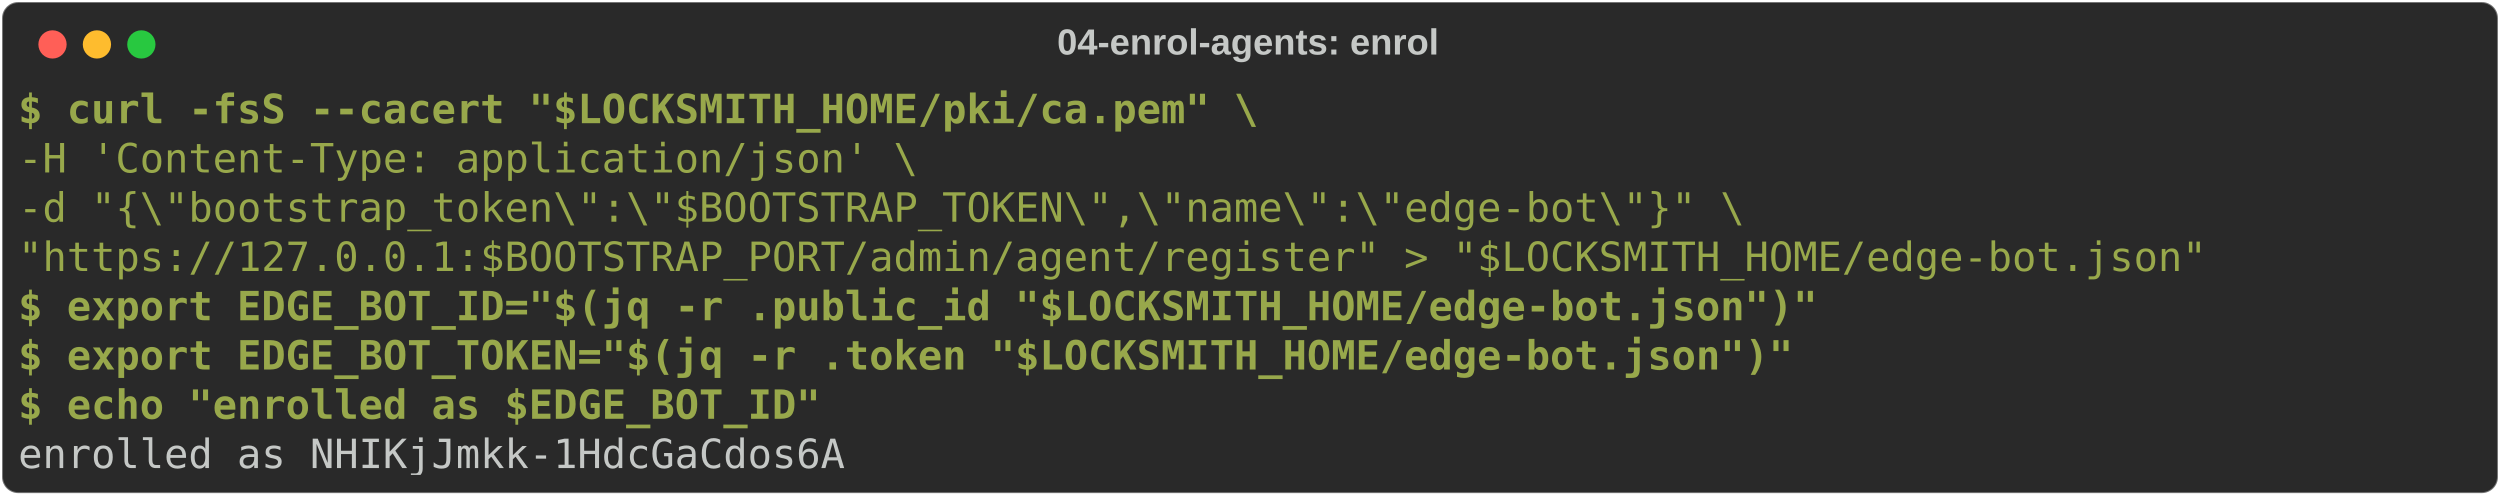
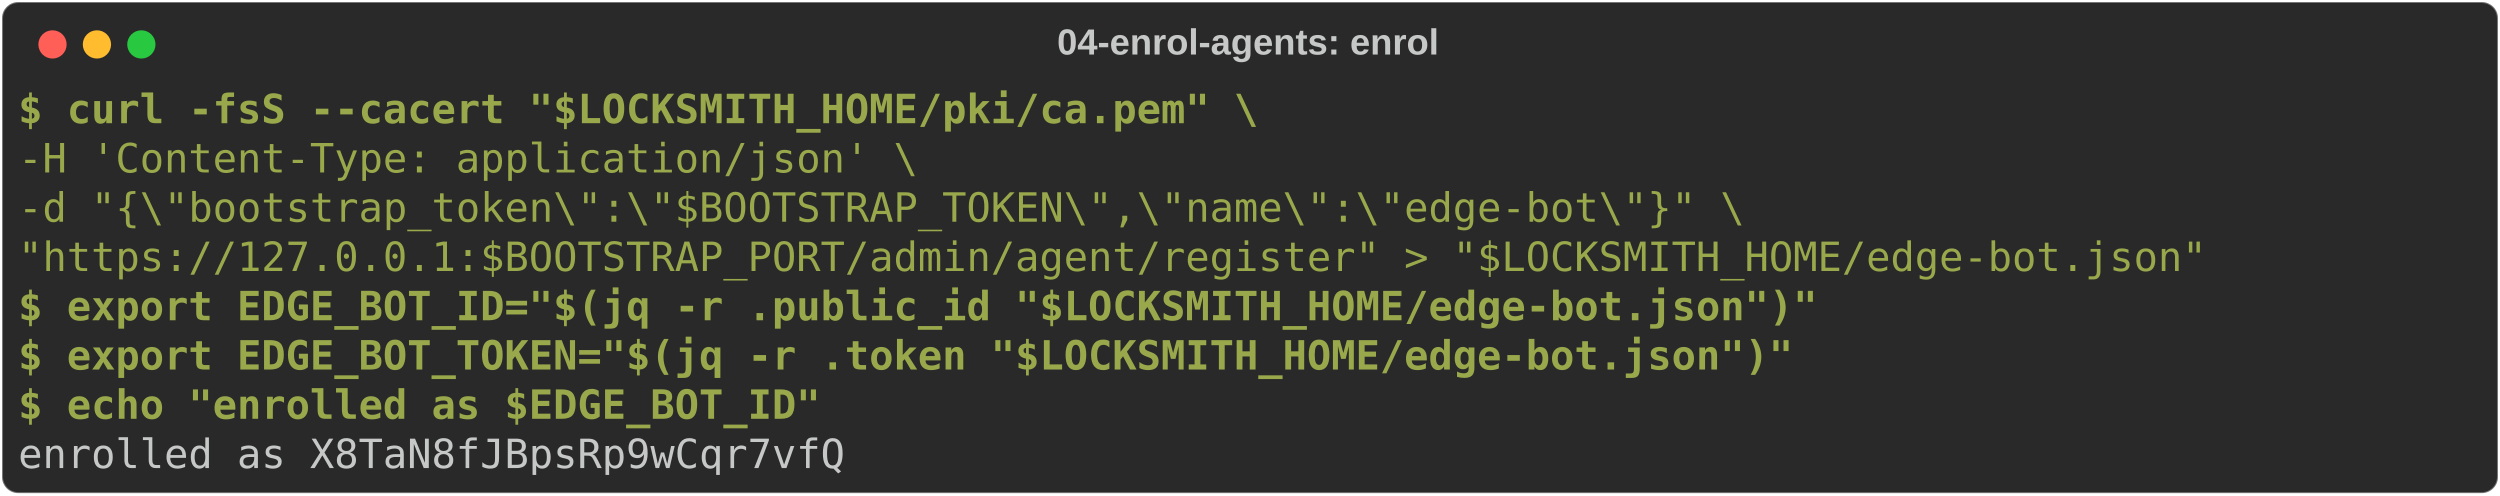
<svg xmlns="http://www.w3.org/2000/svg" class="rich-terminal" viewBox="0 0 1238 245.2">
  <style>

    @font-face {
        font-family: "Fira Code";
        src: local("FiraCode-Regular"),
                url("https://cdnjs.cloudflare.com/ajax/libs/firacode/6.2.0/woff2/FiraCode-Regular.woff2") format("woff2"),
                url("https://cdnjs.cloudflare.com/ajax/libs/firacode/6.2.0/woff/FiraCode-Regular.woff") format("woff");
        font-style: normal;
        font-weight: 400;
    }
    @font-face {
        font-family: "Fira Code";
        src: local("FiraCode-Bold"),
                url("https://cdnjs.cloudflare.com/ajax/libs/firacode/6.2.0/woff2/FiraCode-Bold.woff2") format("woff2"),
                url("https://cdnjs.cloudflare.com/ajax/libs/firacode/6.2.0/woff/FiraCode-Bold.woff") format("woff");
        font-style: bold;
        font-weight: 700;
    }

-     .terminal-2233430821-matrix {
+     .terminal-2511106955-matrix {
        font-family: Fira Code, monospace;
        font-size: 20px;
        line-height: 24.4px;
        font-variant-east-asian: full-width;
    }

-     .terminal-2233430821-title {
+     .terminal-2511106955-title {
        font-size: 18px;
        font-weight: bold;
        font-family: arial;
    }

-     .terminal-2233430821-r1 { fill: #98a84b;font-weight: bold }
- .terminal-2233430821-r2 { fill: #c5c8c6 }
- .terminal-2233430821-r3 { fill: #98a84b }
+     .terminal-2511106955-r1 { fill: #98a84b;font-weight: bold }
+ .terminal-2511106955-r2 { fill: #c5c8c6 }
+ .terminal-2511106955-r3 { fill: #98a84b }
    </style>
  <defs>
-     <clipPath id="terminal-2233430821-clip-terminal">
+     <clipPath id="terminal-2511106955-clip-terminal">
      <rect x="0" y="0" width="1219.0" height="194.2" />
    </clipPath>
-     <clipPath id="terminal-2233430821-line-0">
+     <clipPath id="terminal-2511106955-line-0">
      <rect x="0" y="1.5" width="1220" height="24.65" />
    </clipPath>
-     <clipPath id="terminal-2233430821-line-1">
+     <clipPath id="terminal-2511106955-line-1">
      <rect x="0" y="25.9" width="1220" height="24.65" />
    </clipPath>
-     <clipPath id="terminal-2233430821-line-2">
+     <clipPath id="terminal-2511106955-line-2">
      <rect x="0" y="50.3" width="1220" height="24.65" />
    </clipPath>
-     <clipPath id="terminal-2233430821-line-3">
+     <clipPath id="terminal-2511106955-line-3">
      <rect x="0" y="74.7" width="1220" height="24.65" />
    </clipPath>
-     <clipPath id="terminal-2233430821-line-4">
+     <clipPath id="terminal-2511106955-line-4">
      <rect x="0" y="99.1" width="1220" height="24.65" />
    </clipPath>
-     <clipPath id="terminal-2233430821-line-5">
+     <clipPath id="terminal-2511106955-line-5">
      <rect x="0" y="123.5" width="1220" height="24.65" />
    </clipPath>
-     <clipPath id="terminal-2233430821-line-6">
+     <clipPath id="terminal-2511106955-line-6">
      <rect x="0" y="147.9" width="1220" height="24.65" />
    </clipPath>
  </defs>
  <rect fill="#292929" stroke="rgba(255,255,255,0.35)" stroke-width="1" x="1" y="1" width="1236" height="243.2" rx="8" />
-   <text class="terminal-2233430821-title" fill="#c5c8c6" text-anchor="middle" x="618" y="27">04-enrol-agents: enrol</text>
+   <text class="terminal-2511106955-title" fill="#c5c8c6" text-anchor="middle" x="618" y="27">04-enrol-agents: enrol</text>
  <g transform="translate(26,22)">
    <circle cx="0" cy="0" r="7" fill="#ff5f57" />
    <circle cx="22" cy="0" r="7" fill="#febc2e" />
    <circle cx="44" cy="0" r="7" fill="#28c840" />
  </g>
-   <g transform="translate(9, 41)" clip-path="url(#terminal-2233430821-clip-terminal)">
-     <g class="terminal-2233430821-matrix">
-       <text class="terminal-2233430821-r1" x="0" y="20" textLength="622.2" clip-path="url(#terminal-2233430821-line-0)">$ curl -fsS --cacert "$LOCKSMITH_HOME/pki/ca.pem" \</text>
-       <text class="terminal-2233430821-r2" x="1220" y="20" textLength="12.2" clip-path="url(#terminal-2233430821-line-0)">
+   <g transform="translate(9, 41)" clip-path="url(#terminal-2511106955-clip-terminal)">
+     <g class="terminal-2511106955-matrix">
+       <text class="terminal-2511106955-r1" x="0" y="20" textLength="622.2" clip-path="url(#terminal-2511106955-line-0)">$ curl -fsS --cacert "$LOCKSMITH_HOME/pki/ca.pem" \</text>
+       <text class="terminal-2511106955-r2" x="1220" y="20" textLength="12.2" clip-path="url(#terminal-2511106955-line-0)">
</text>
-       <text class="terminal-2233430821-r3" x="0" y="44.4" textLength="500.2" clip-path="url(#terminal-2233430821-line-1)">    -H 'Content-Type: application/json' \</text>
-       <text class="terminal-2233430821-r2" x="1220" y="44.4" textLength="12.2" clip-path="url(#terminal-2233430821-line-1)">
+       <text class="terminal-2511106955-r3" x="0" y="44.4" textLength="500.2" clip-path="url(#terminal-2511106955-line-1)">    -H 'Content-Type: application/json' \</text>
+       <text class="terminal-2511106955-r2" x="1220" y="44.4" textLength="12.2" clip-path="url(#terminal-2511106955-line-1)">
</text>
-       <text class="terminal-2233430821-r3" x="0" y="68.8" textLength="915" clip-path="url(#terminal-2233430821-line-2)">    -d "{\"bootstrap_token\":\"$BOOTSTRAP_TOKEN\",\"name\":\"edge-bot\"}" \</text>
-       <text class="terminal-2233430821-r2" x="1220" y="68.8" textLength="12.2" clip-path="url(#terminal-2233430821-line-2)">
+       <text class="terminal-2511106955-r3" x="0" y="68.8" textLength="915" clip-path="url(#terminal-2511106955-line-2)">    -d "{\"bootstrap_token\":\"$BOOTSTRAP_TOKEN\",\"name\":\"edge-bot\"}" \</text>
+       <text class="terminal-2511106955-r2" x="1220" y="68.8" textLength="12.2" clip-path="url(#terminal-2511106955-line-2)">
</text>
-       <text class="terminal-2233430821-r3" x="0" y="93.2" textLength="1146.8" clip-path="url(#terminal-2233430821-line-3)">    "https://127.0.0.1:$BOOTSTRAP_PORT/admin/agent/register" &gt; "$LOCKSMITH_HOME/edge-bot.json"</text>
-       <text class="terminal-2233430821-r2" x="1220" y="93.2" textLength="12.2" clip-path="url(#terminal-2233430821-line-3)">
+       <text class="terminal-2511106955-r3" x="0" y="93.2" textLength="1146.8" clip-path="url(#terminal-2511106955-line-3)">    "https://127.0.0.1:$BOOTSTRAP_PORT/admin/agent/register" &gt; "$LOCKSMITH_HOME/edge-bot.json"</text>
+       <text class="terminal-2511106955-r2" x="1220" y="93.2" textLength="12.2" clip-path="url(#terminal-2511106955-line-3)">
</text>
-       <text class="terminal-2233430821-r1" x="0" y="117.6" textLength="902.8" clip-path="url(#terminal-2233430821-line-4)">$ export EDGE_BOT_ID="$(jq -r .public_id "$LOCKSMITH_HOME/edge-bot.json")"</text>
-       <text class="terminal-2233430821-r2" x="1220" y="117.6" textLength="12.2" clip-path="url(#terminal-2233430821-line-4)">
+       <text class="terminal-2511106955-r1" x="0" y="117.6" textLength="902.8" clip-path="url(#terminal-2511106955-line-4)">$ export EDGE_BOT_ID="$(jq -r .public_id "$LOCKSMITH_HOME/edge-bot.json")"</text>
+       <text class="terminal-2511106955-r2" x="1220" y="117.6" textLength="12.2" clip-path="url(#terminal-2511106955-line-4)">
</text>
-       <text class="terminal-2233430821-r1" x="0" y="142" textLength="890.6" clip-path="url(#terminal-2233430821-line-5)">$ export EDGE_BOT_TOKEN="$(jq -r .token "$LOCKSMITH_HOME/edge-bot.json")"</text>
-       <text class="terminal-2233430821-r2" x="1220" y="142" textLength="12.2" clip-path="url(#terminal-2233430821-line-5)">
+       <text class="terminal-2511106955-r1" x="0" y="142" textLength="890.6" clip-path="url(#terminal-2511106955-line-5)">$ export EDGE_BOT_TOKEN="$(jq -r .token "$LOCKSMITH_HOME/edge-bot.json")"</text>
+       <text class="terminal-2511106955-r2" x="1220" y="142" textLength="12.2" clip-path="url(#terminal-2511106955-line-5)">
</text>
-       <text class="terminal-2233430821-r1" x="0" y="166.4" textLength="402.6" clip-path="url(#terminal-2233430821-line-6)">$ echo "enrolled as $EDGE_BOT_ID"</text>
-       <text class="terminal-2233430821-r2" x="1220" y="166.4" textLength="12.2" clip-path="url(#terminal-2233430821-line-6)">
+       <text class="terminal-2511106955-r1" x="0" y="166.4" textLength="402.6" clip-path="url(#terminal-2511106955-line-6)">$ echo "enrolled as $EDGE_BOT_ID"</text>
+       <text class="terminal-2511106955-r2" x="1220" y="166.4" textLength="12.2" clip-path="url(#terminal-2511106955-line-6)">
</text>
-       <text class="terminal-2233430821-r2" x="0" y="190.8" textLength="414.8" clip-path="url(#terminal-2233430821-line-7)">enrolled as NHIKjJmkk-1HdcGaCdos6A</text>
-       <text class="terminal-2233430821-r2" x="1220" y="190.8" textLength="12.2" clip-path="url(#terminal-2233430821-line-7)">
+       <text class="terminal-2511106955-r2" x="0" y="190.8" textLength="414.8" clip-path="url(#terminal-2511106955-line-7)">enrolled as X8TaN8fJBpsRp9wCqr7vfQ</text>
+       <text class="terminal-2511106955-r2" x="1220" y="190.8" textLength="12.2" clip-path="url(#terminal-2511106955-line-7)">
</text>
    </g>
  </g>
</svg>
